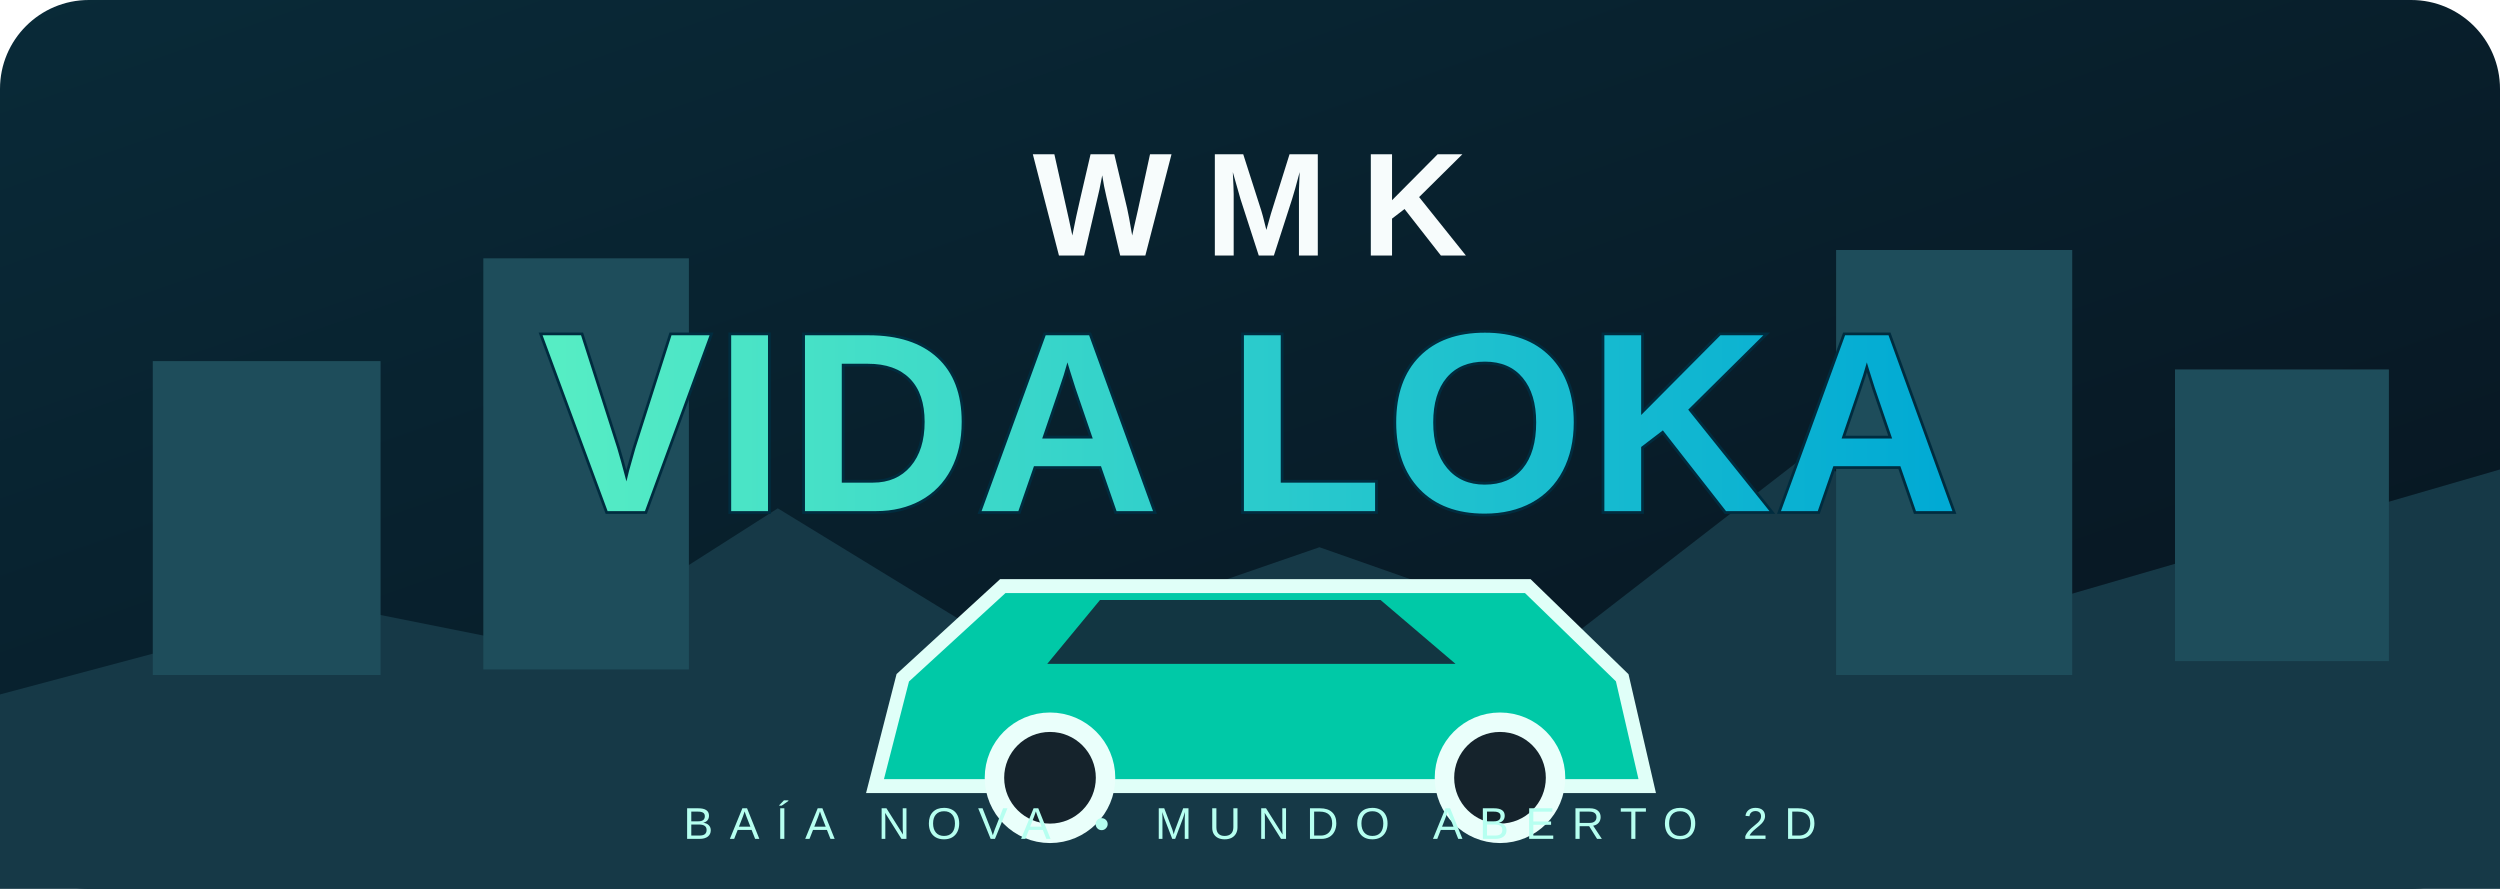
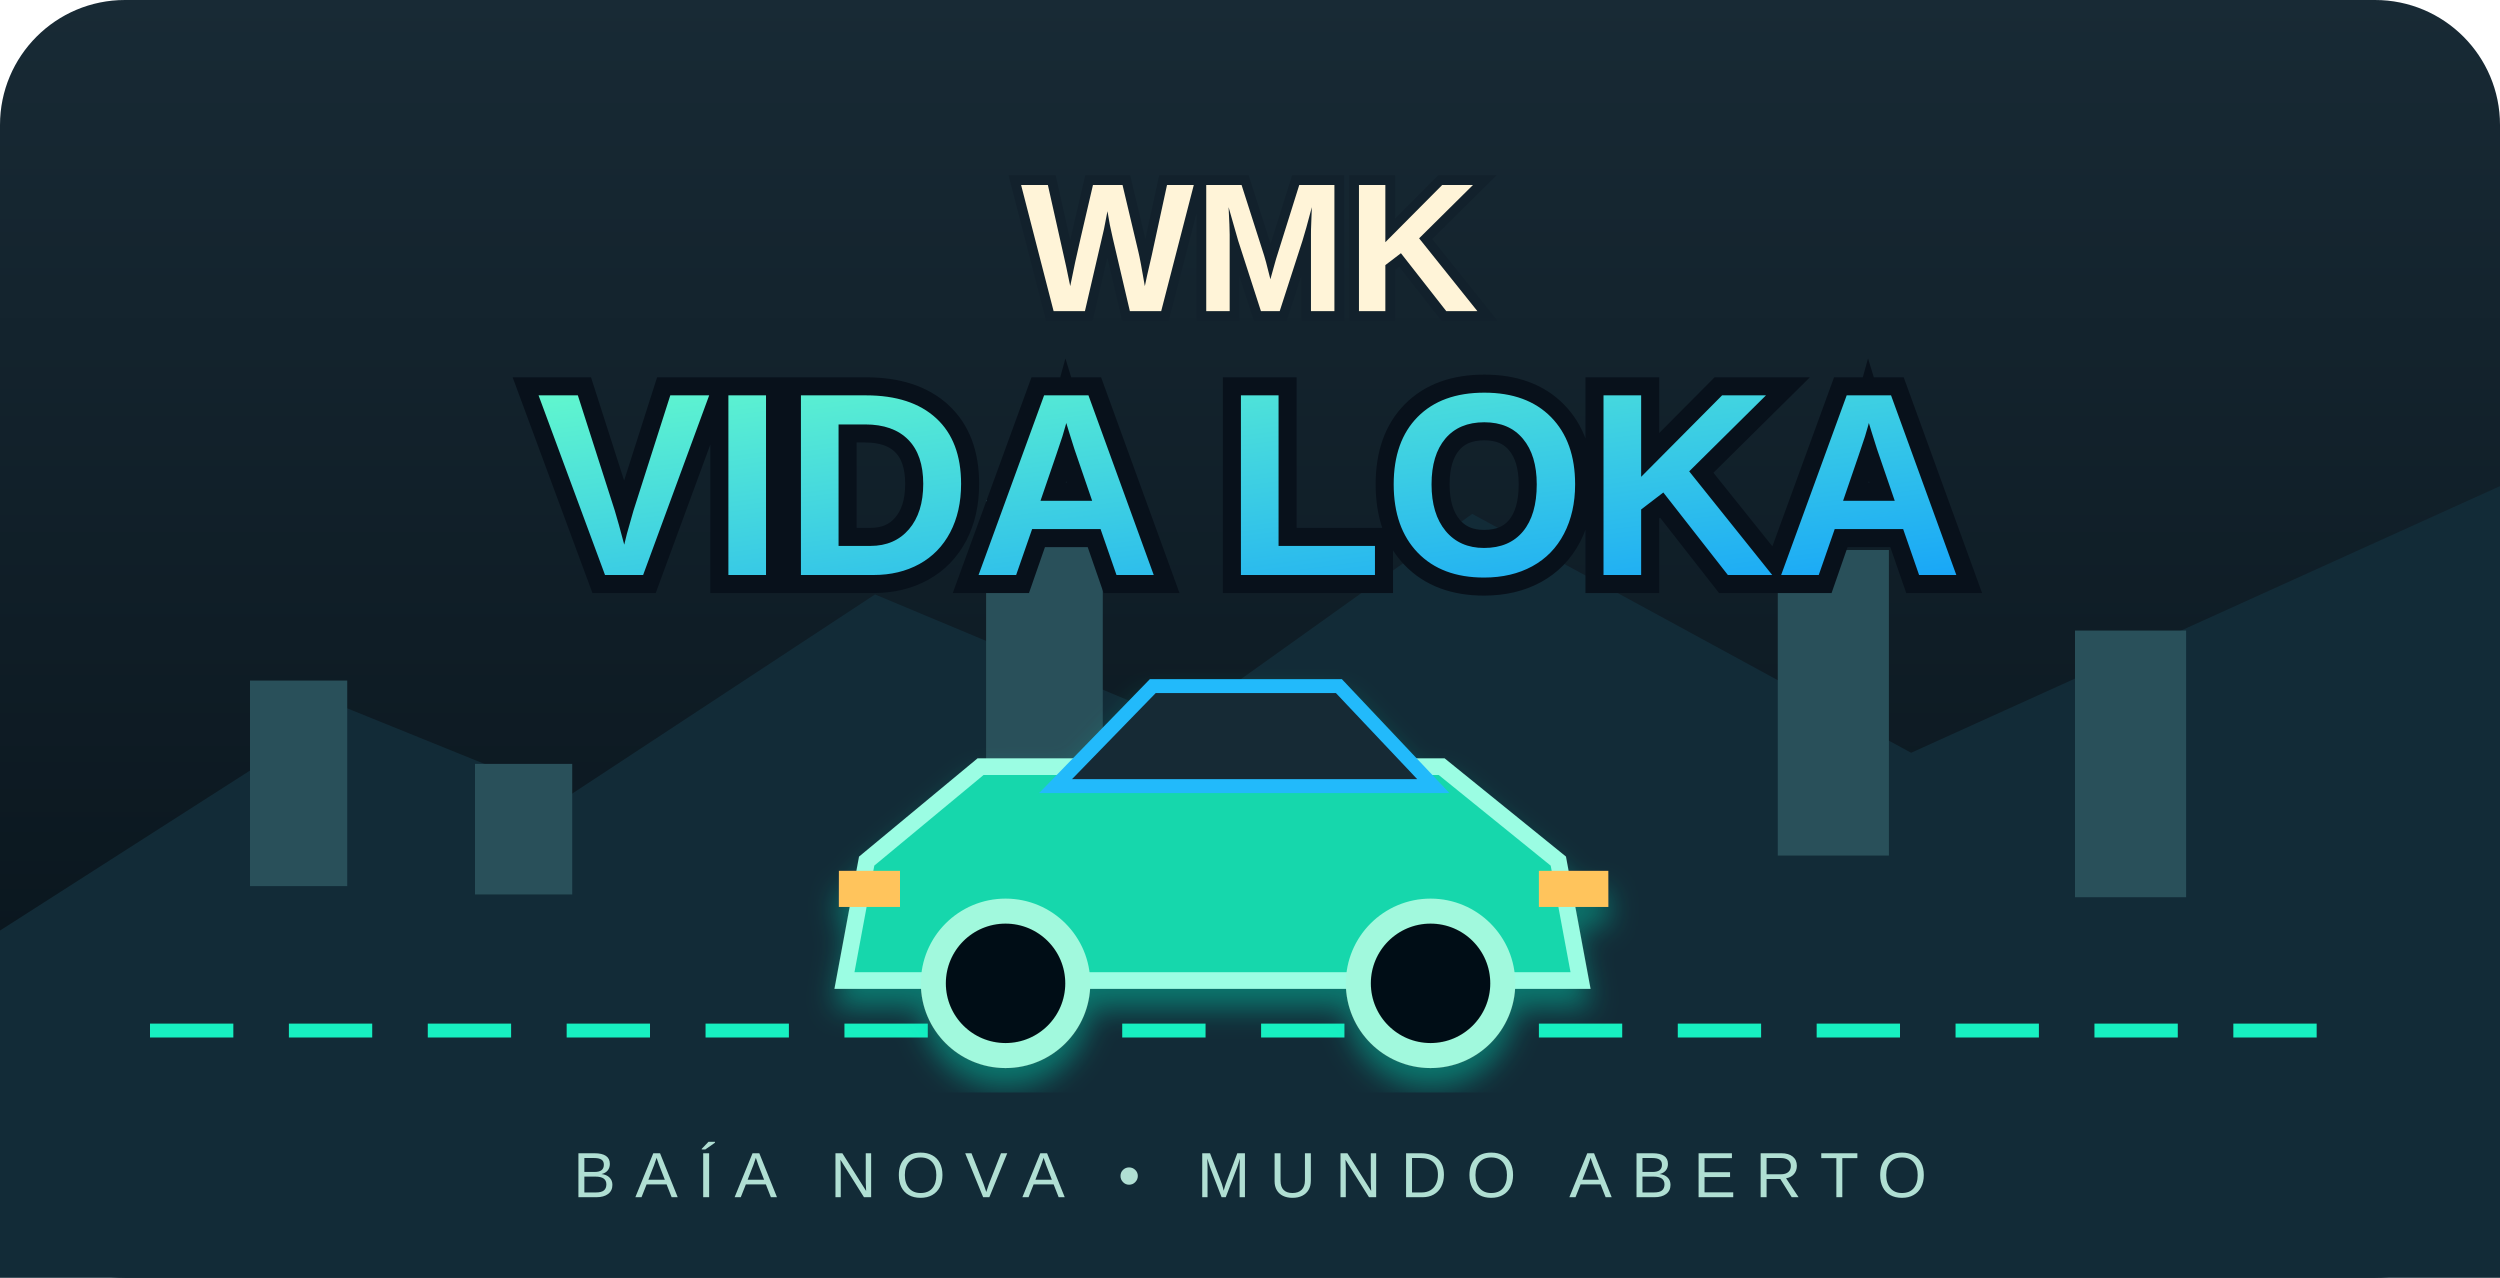
- <svg xmlns="http://www.w3.org/2000/svg" viewBox="0 0 900 320" role="img" aria-labelledby="title">
+ <svg xmlns="http://www.w3.org/2000/svg" width="900" height="460" viewBox="0 0 900 460">
  <defs>
-     <linearGradient id="bg" x2="1" y2="1">
-       <stop stop-color="#092a38" />
-       <stop offset="1" stop-color="#07131e" />
+     <linearGradient id="g" x2="1" y2="1">
+       <stop stop-color="#61f7ce" />
+       <stop offset="1" stop-color="#18a6f8" />
    </linearGradient>
-     <linearGradient id="neon" x2="1" y2="0">
-       <stop stop-color="#57eec4" />
-       <stop offset="1" stop-color="#00a9d4" />
+     <linearGradient id="night" x2="0" y2="1">
+       <stop stop-color="#182a35" />
+       <stop offset="1" stop-color="#061017" />
    </linearGradient>
+     <filter id="sh">
+       <feDropShadow dx="0" dy="7" stdDeviation="5" flood-color="#00e9c0" flood-opacity=".4" />
+     </filter>
  </defs>
-   <rect width="900" height="320" rx="32" fill="url(#bg)" />
-   <path d="M0 250 120 218 200 234 280 183 365 235 475 197 566 229 650 164 745 214 900 169V320H0Z" fill="#163947" />
-   <g fill="#1e4d5b">
-     <rect x="55" y="130" width="82" height="113" />
-     <rect x="174" y="93" width="74" height="148" />
-     <rect x="661" y="90" width="85" height="153" />
-     <rect x="783" y="133" width="77" height="105" />
+   <rect width="900" height="460" rx="45" fill="url(#night)" />
+   <path d="M0 335 125 255 204 287 315 214 425 260 530 185 688 271 900 175V460H0Z" fill="#122b37" />
+   <g fill="#29505a">
+     <path d="M90 245h35v74H90zM171 275h35v47h-35zM355 180h42v130h-42zM640 198h40v110h-40zM747 227h40v96h-40z" />
  </g>
-   <text x="450" y="92" text-anchor="middle" font-family="Arial,sans-serif" font-size="53" font-weight="900" letter-spacing="12" fill="#f7fcfc">WMK</text>
-   <text x="450" y="184" text-anchor="middle" font-family="Arial,sans-serif" font-size="92" font-weight="1000" letter-spacing="1" fill="url(#neon)" stroke="#002c3f" stroke-width="2" paint-order="stroke">VIDA LOKA</text>
-   <g transform="translate(310 197)">
-     <path d="M15 47 51 14h189l34 33 9 39H5Z" fill="#00c9a7" stroke="#e0fff8" stroke-width="5" />
-     <path d="M86 19h101l27 23H67Z" fill="#123642" />
-     <circle cx="68" cy="83" r="20" fill="#15232c" stroke="#eafffb" stroke-width="7" />
-     <circle cx="230" cy="83" r="20" fill="#15232c" stroke="#eafffb" stroke-width="7" />
+   <path d="M54 371 846 371" stroke="#17efc1" stroke-width="5" stroke-dasharray="30 20" />
+   <g transform="translate(306 280)" filter="url(#sh)">
+     <path d="M6 30 47-4h166l42 34 8 43H-2Z" fill="#17d7ac" stroke="#9bfde3" stroke-width="6" />
+     <path d="m74 3 35-36h67l34 36Z" fill="#172936" stroke="#21bafb" stroke-width="5" />
+     <circle cx="56" cy="74" r="26" fill="#061015" stroke="#a1f9dd" stroke-width="9" />
+     <circle cx="209" cy="74" r="26" fill="#061015" stroke="#a1f9dd" stroke-width="9" />
+     <path d="M-4 40h22m230 0h25" stroke="#ffc45b" stroke-width="13" />
  </g>
-   <text x="450" y="302" text-anchor="middle" font-family="Arial,sans-serif" font-size="16" letter-spacing="6" fill="#b6fff0">BAÍA NOVA • MUNDO ABERTO 2D</text>
+   <text x="450" y="112" text-anchor="middle" font-family="Arial Black,Arial,sans-serif" font-weight="1000" font-size="66" fill="#fff4d8" stroke="#12212c" stroke-width="7" paint-order="stroke">WMK</text>
+   <text x="450" y="207" text-anchor="middle" font-family="Arial Black,Arial,sans-serif" font-weight="1000" font-size="94" fill="url(#g)" stroke="#08111b" stroke-width="13" paint-order="stroke">VIDA LOKA</text>
+   <text x="450" y="431" text-anchor="middle" font-family="Arial,sans-serif" font-size="23" letter-spacing="7" fill="#b0dfd3">BAÍA NOVA • MUNDO ABERTO</text>
</svg>
